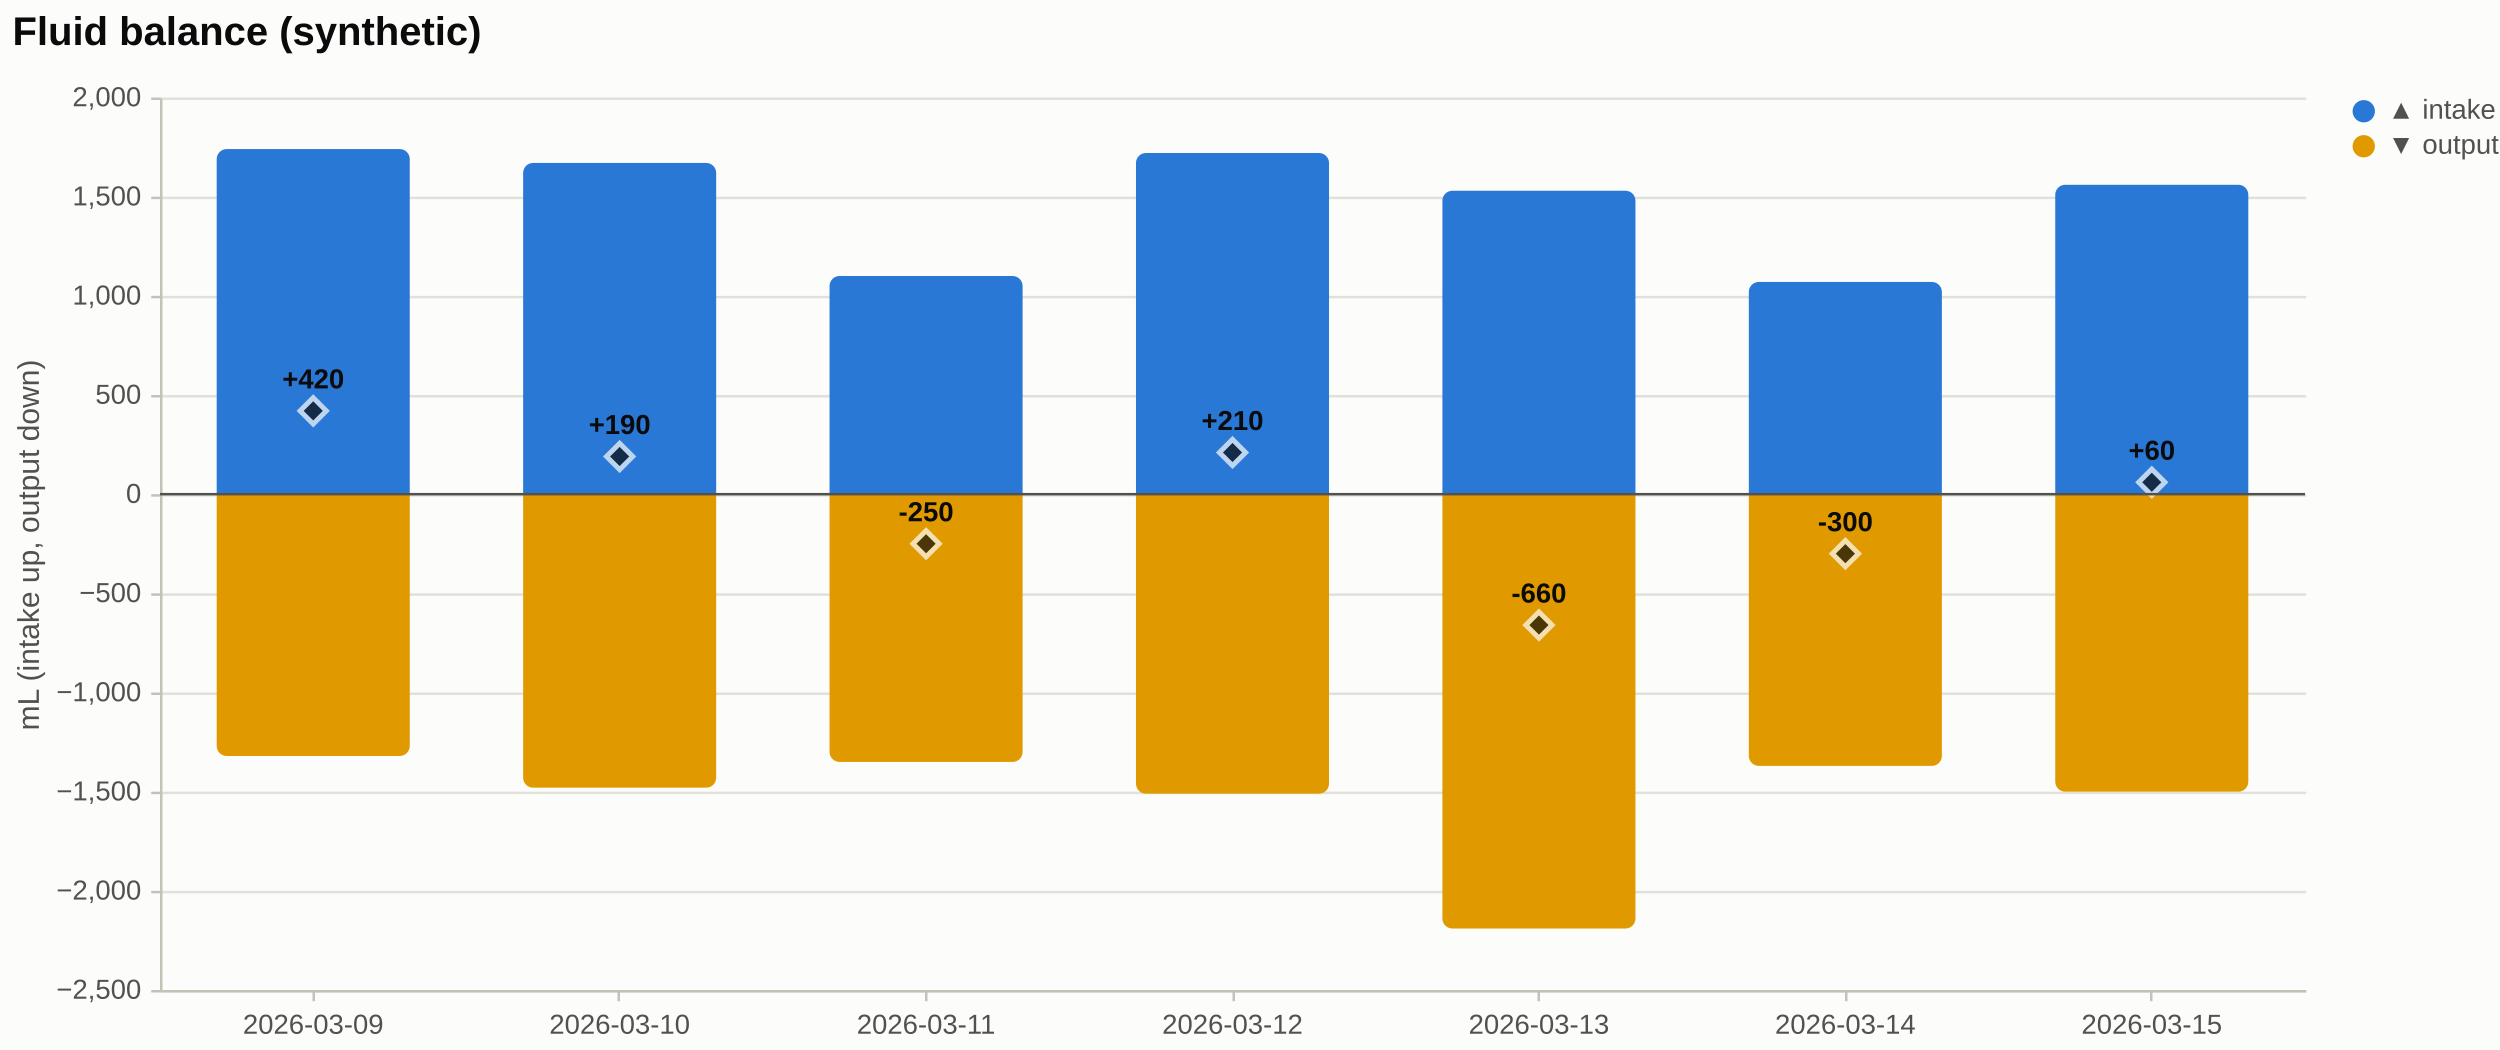
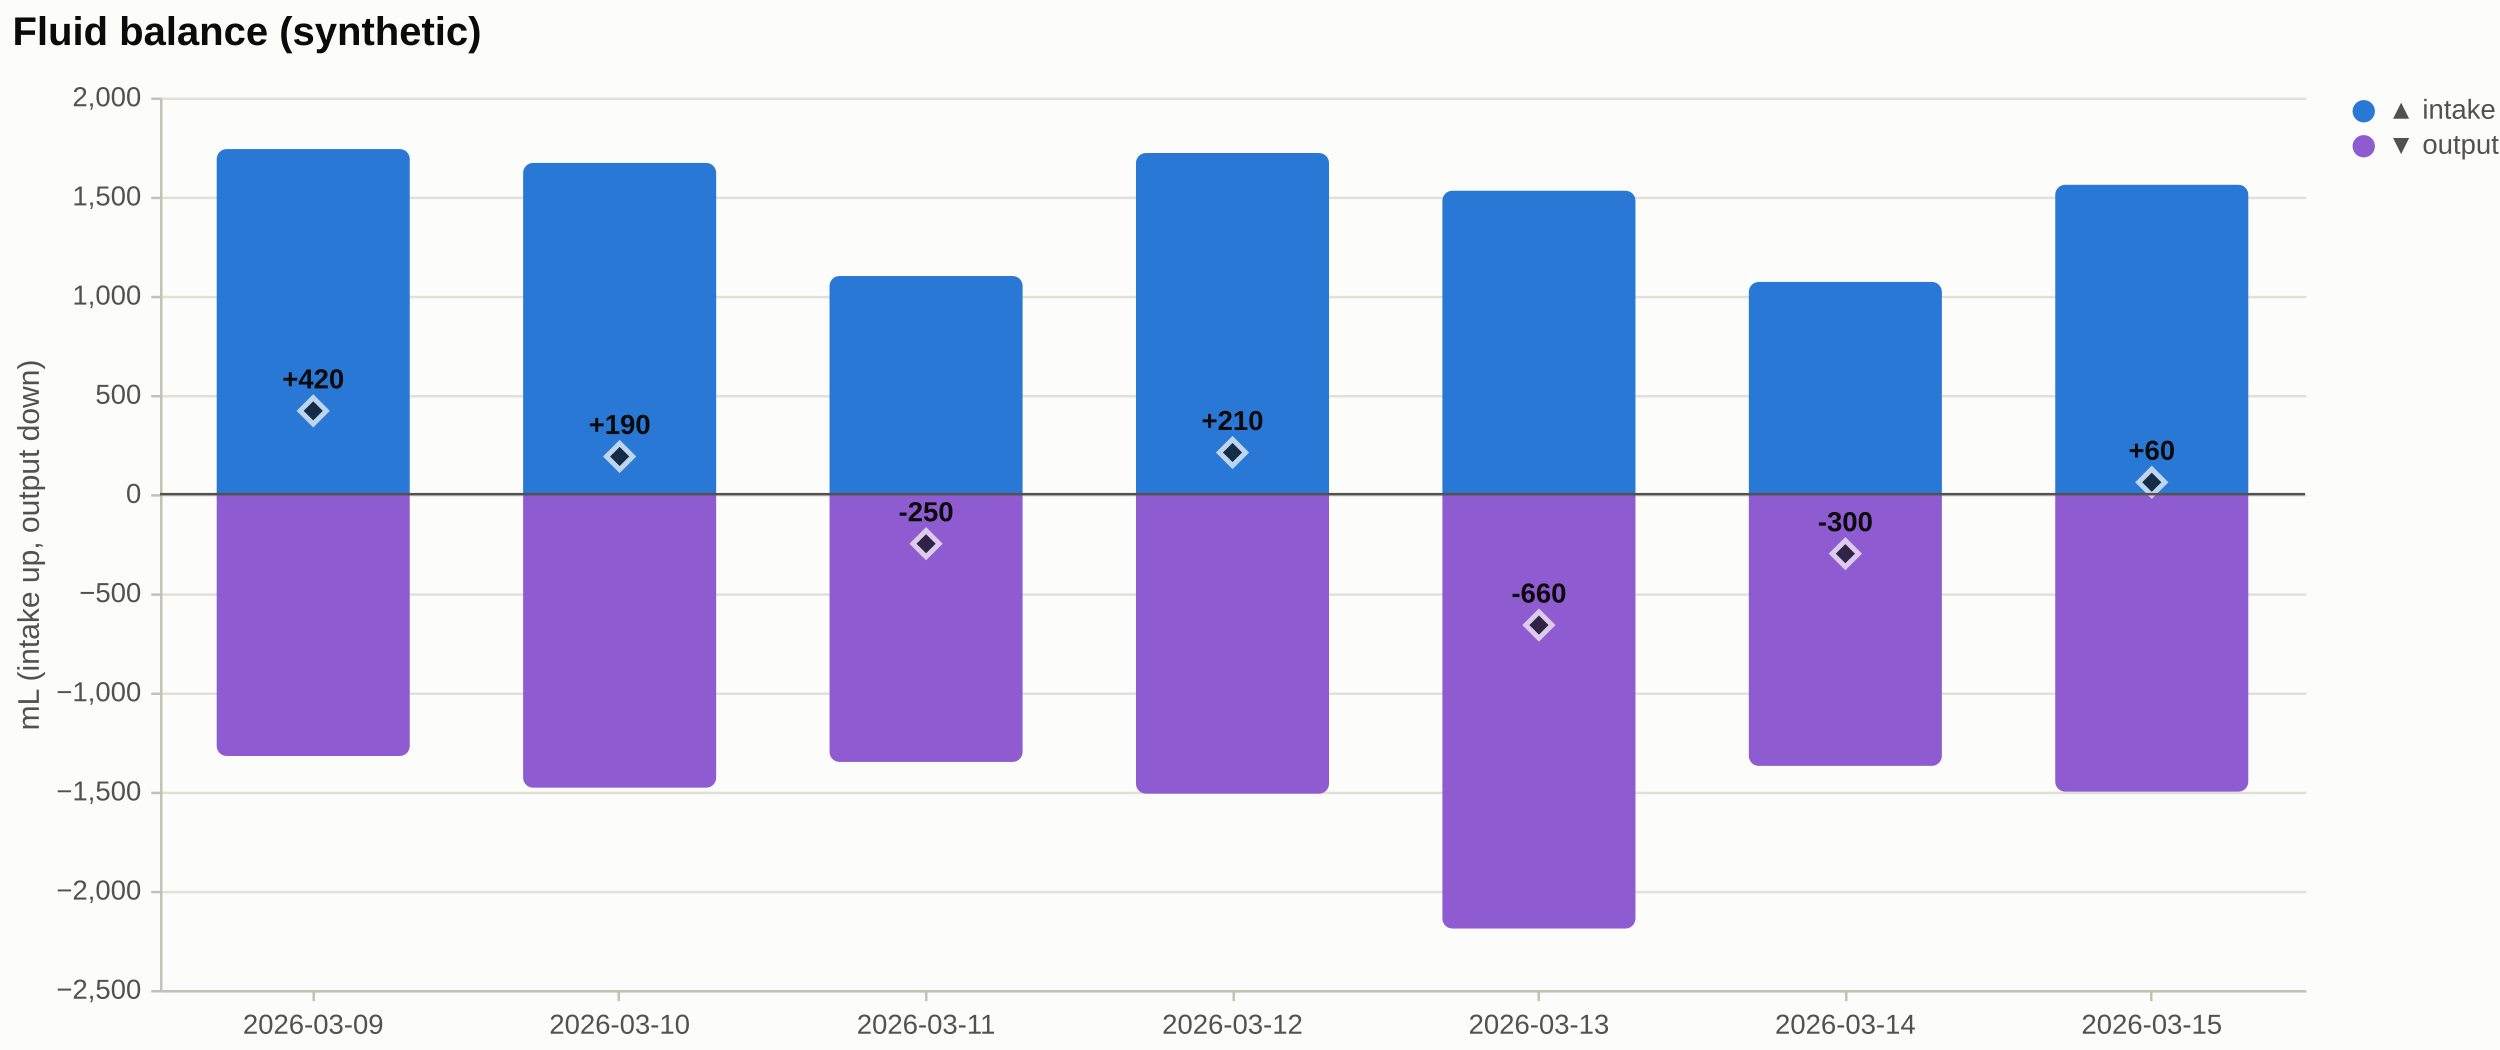
<svg xmlns="http://www.w3.org/2000/svg" width="1000" height="420" viewBox="0 0 1000 420" font-family="Arial, Liberation Sans, sans-serif">
  <defs>
    <clipPath id="clip-main">
      <rect x="64" y="39" width="858" height="357" />
    </clipPath>
  </defs>
  <rect width="100%" height="100%" fill="#fcfcfb" />
  <line x1="64.5" y1="396.5" x2="922.5" y2="396.5" stroke="#e1e0d9" stroke-width="1" />
  <line x1="64.5" y1="356.83" x2="922.5" y2="356.83" stroke="#e1e0d9" stroke-width="1" />
  <line x1="64.5" y1="317.17" x2="922.5" y2="317.17" stroke="#e1e0d9" stroke-width="1" />
  <line x1="64.5" y1="277.5" x2="922.5" y2="277.5" stroke="#e1e0d9" stroke-width="1" />
  <line x1="64.5" y1="237.83" x2="922.5" y2="237.83" stroke="#e1e0d9" stroke-width="1" />
  <line x1="64.5" y1="198.17" x2="922.5" y2="198.17" stroke="#e1e0d9" stroke-width="1" />
  <line x1="64.5" y1="158.5" x2="922.5" y2="158.5" stroke="#e1e0d9" stroke-width="1" />
  <line x1="64.5" y1="118.83" x2="922.5" y2="118.83" stroke="#e1e0d9" stroke-width="1" />
  <line x1="64.5" y1="79.17" x2="922.5" y2="79.17" stroke="#e1e0d9" stroke-width="1" />
  <line x1="64.5" y1="39.5" x2="922.5" y2="39.5" stroke="#e1e0d9" stroke-width="1" />
  <line x1="64.5" y1="396.5" x2="922.5" y2="396.5" stroke="#c3c2b7" stroke-width="1" />
  <line x1="125.5" y1="396.5" x2="125.5" y2="400.5" stroke="#c3c2b7" stroke-width="1" />
  <text x="125.29" y="413.5" font-size="11" fill="#52514e" text-anchor="middle">2026-03-09</text>
  <line x1="247.5" y1="396.5" x2="247.5" y2="400.5" stroke="#c3c2b7" stroke-width="1" />
  <text x="247.86" y="413.5" font-size="11" fill="#52514e" text-anchor="middle">2026-03-10</text>
  <line x1="370.5" y1="396.5" x2="370.5" y2="400.5" stroke="#c3c2b7" stroke-width="1" />
  <text x="370.43" y="413.5" font-size="11" fill="#52514e" text-anchor="middle">2026-03-11</text>
  <line x1="493.5" y1="396.5" x2="493.5" y2="400.5" stroke="#c3c2b7" stroke-width="1" />
  <text x="493" y="413.5" font-size="11" fill="#52514e" text-anchor="middle">2026-03-12</text>
  <line x1="615.5" y1="396.5" x2="615.5" y2="400.5" stroke="#c3c2b7" stroke-width="1" />
  <text x="615.57" y="413.5" font-size="11" fill="#52514e" text-anchor="middle">2026-03-13</text>
  <line x1="738.5" y1="396.5" x2="738.5" y2="400.5" stroke="#c3c2b7" stroke-width="1" />
  <text x="738.14" y="413.5" font-size="11" fill="#52514e" text-anchor="middle">2026-03-14</text>
  <line x1="860.5" y1="396.5" x2="860.5" y2="400.5" stroke="#c3c2b7" stroke-width="1" />
  <text x="860.71" y="413.5" font-size="11" fill="#52514e" text-anchor="middle">2026-03-15</text>
  <line x1="64.5" y1="39.5" x2="64.5" y2="396.5" stroke="#c3c2b7" stroke-width="1" />
  <line x1="60.5" y1="396.5" x2="64.5" y2="396.5" stroke="#c3c2b7" stroke-width="1" />
  <text x="56.5" y="399.5" font-size="11" fill="#52514e" text-anchor="end">−2,500</text>
  <line x1="60.5" y1="356.83" x2="64.5" y2="356.83" stroke="#c3c2b7" stroke-width="1" />
  <text x="56.5" y="359.83" font-size="11" fill="#52514e" text-anchor="end">−2,000</text>
  <line x1="60.5" y1="317.17" x2="64.5" y2="317.17" stroke="#c3c2b7" stroke-width="1" />
  <text x="56.5" y="320.17" font-size="11" fill="#52514e" text-anchor="end">−1,500</text>
  <line x1="60.5" y1="277.5" x2="64.5" y2="277.5" stroke="#c3c2b7" stroke-width="1" />
  <text x="56.5" y="280.5" font-size="11" fill="#52514e" text-anchor="end">−1,000</text>
  <line x1="60.5" y1="237.83" x2="64.5" y2="237.83" stroke="#c3c2b7" stroke-width="1" />
  <text x="56.5" y="240.83" font-size="11" fill="#52514e" text-anchor="end">−500</text>
  <line x1="60.5" y1="198.17" x2="64.5" y2="198.17" stroke="#c3c2b7" stroke-width="1" />
  <text x="56.5" y="201.17" font-size="11" fill="#52514e" text-anchor="end">0</text>
  <line x1="60.5" y1="158.5" x2="64.5" y2="158.5" stroke="#c3c2b7" stroke-width="1" />
  <text x="56.5" y="161.5" font-size="11" fill="#52514e" text-anchor="end">500</text>
  <line x1="60.5" y1="118.83" x2="64.5" y2="118.83" stroke="#c3c2b7" stroke-width="1" />
  <text x="56.5" y="121.83" font-size="11" fill="#52514e" text-anchor="end">1,000</text>
  <line x1="60.5" y1="79.17" x2="64.5" y2="79.17" stroke="#c3c2b7" stroke-width="1" />
  <text x="56.5" y="82.17" font-size="11" fill="#52514e" text-anchor="end">1,500</text>
  <line x1="60.5" y1="39.5" x2="64.5" y2="39.5" stroke="#c3c2b7" stroke-width="1" />
  <text x="56.5" y="42.5" font-size="11" fill="#52514e" text-anchor="end">2,000</text>
  <text x="18.55" y="218" dy="-3" font-size="12" fill="#52514e" font-weight="normal" text-anchor="middle" transform="rotate(-90 18.55 218)">mL (intake up, output down)</text>
  <g>
-     <path d="M86.68,197.67H163.9V298.39A4,4 0 0 1 159.9,302.39H90.68A4,4 0 0 1 86.68,298.39V197.67Z" fill="#e09a00" />
+     <path d="M86.68,197.67H163.9V298.39A4,4 0 0 1 159.9,302.39H90.68A4,4 0 0 1 86.68,298.39V197.67Z" fill="#8e5bd0" />
    <path d="M90.68,59.63H159.9A4,4 0 0 1 163.9,63.63V197.67H86.68V63.63A4,4 0 0 1 90.68,59.63Z" fill="#2a78d6" />
-     <path d="M209.25,197.67H286.47V311.08A4,4 0 0 1 282.47,315.08H213.25A4,4 0 0 1 209.25,311.08V197.67Z" fill="#e09a00" />
+     <path d="M209.25,197.67H286.47V311.08A4,4 0 0 1 282.47,315.08H213.25A4,4 0 0 1 209.25,311.08V197.67Z" fill="#8e5bd0" />
    <path d="M213.25,65.18H282.47A4,4 0 0 1 286.47,69.18V197.67H209.25V69.18A4,4 0 0 1 213.25,65.18Z" fill="#2a78d6" />
-     <path d="M331.82,197.67H409.04V300.77A4,4 0 0 1 405.04,304.77H335.82A4,4 0 0 1 331.82,300.77V197.67Z" fill="#e09a00" />
+     <path d="M331.82,197.67H409.04V300.77A4,4 0 0 1 405.04,304.77H335.82A4,4 0 0 1 331.82,300.77V197.67Z" fill="#8e5bd0" />
    <path d="M335.82,110.4H405.04A4,4 0 0 1 409.04,114.4V197.67H331.82V114.4A4,4 0 0 1 335.82,110.4Z" fill="#2a78d6" />
-     <path d="M454.39,197.67H531.61V313.46A4,4 0 0 1 527.61,317.46H458.39A4,4 0 0 1 454.39,313.46V197.67Z" fill="#e09a00" />
+     <path d="M454.39,197.67H531.61V313.46A4,4 0 0 1 527.61,317.46H458.39A4,4 0 0 1 454.39,313.46V197.67Z" fill="#8e5bd0" />
    <path d="M458.39,61.21H527.61A4,4 0 0 1 531.61,65.21V197.67H454.39V65.21A4,4 0 0 1 458.39,61.21Z" fill="#2a78d6" />
-     <path d="M576.96,197.67H654.18V367.41A4,4 0 0 1 650.18,371.41H580.96A4,4 0 0 1 576.96,367.41V197.67Z" fill="#e09a00" />
+     <path d="M576.96,197.67H654.18V367.41A4,4 0 0 1 650.18,371.41H580.96A4,4 0 0 1 576.96,367.41V197.67Z" fill="#8e5bd0" />
    <path d="M580.96,76.29H650.18A4,4 0 0 1 654.18,80.29V197.67H576.96V80.29A4,4 0 0 1 580.96,76.29Z" fill="#2a78d6" />
-     <path d="M699.53,197.67H776.75V302.35A4,4 0 0 1 772.75,306.35H703.53A4,4 0 0 1 699.53,302.35V197.67Z" fill="#e09a00" />
+     <path d="M699.53,197.67H776.75V302.35A4,4 0 0 1 772.75,306.35H703.53A4,4 0 0 1 699.53,302.35V197.67Z" fill="#8e5bd0" />
    <path d="M703.53,112.78H772.75A4,4 0 0 1 776.75,116.78V197.67H699.53V116.78A4,4 0 0 1 703.53,112.78Z" fill="#2a78d6" />
-     <path d="M822.1,197.67H899.32V312.67A4,4 0 0 1 895.32,316.67H826.1A4,4 0 0 1 822.1,312.67V197.67Z" fill="#e09a00" />
+     <path d="M822.1,197.67H899.32V312.67A4,4 0 0 1 895.32,316.67H826.1A4,4 0 0 1 822.1,312.67V197.67Z" fill="#8e5bd0" />
    <path d="M826.1,73.91H895.32A4,4 0 0 1 899.32,77.91V197.67H822.1V77.91A4,4 0 0 1 826.1,73.91Z" fill="#2a78d6" />
    <path d="M120.04,164.35L125.29,159.1L130.53,164.35L125.29,169.59Z" fill="#0b0b0b" stroke="#fcfcfb" stroke-width="2" opacity="0.7" />
    <path d="M242.61,182.59L247.86,177.35L253.1,182.59L247.86,187.84Z" fill="#0b0b0b" stroke="#fcfcfb" stroke-width="2" opacity="0.7" />
    <path d="M365.18,217.5L370.43,212.26L375.67,217.5L370.43,222.74Z" fill="#0b0b0b" stroke="#fcfcfb" stroke-width="2" opacity="0.7" />
    <path d="M487.76,181.01L493,175.76L498.24,181.01L493,186.25Z" fill="#0b0b0b" stroke="#fcfcfb" stroke-width="2" opacity="0.7" />
    <path d="M610.33,250.03L615.57,244.78L620.82,250.03L615.57,255.27Z" fill="#0b0b0b" stroke="#fcfcfb" stroke-width="2" opacity="0.7" />
    <path d="M732.9,221.47L738.14,216.22L743.39,221.47L738.14,226.71Z" fill="#0b0b0b" stroke="#fcfcfb" stroke-width="2" opacity="0.7" />
    <path d="M855.47,192.91L860.71,187.66L865.96,192.91L860.71,198.15Z" fill="#0b0b0b" stroke="#fcfcfb" stroke-width="2" opacity="0.7" />
    <text x="125.29" y="155.35" font-size="11" fill="#0b0b0b" font-weight="bold" text-anchor="middle">+420</text>
    <text x="247.86" y="173.59" font-size="11" fill="#0b0b0b" font-weight="bold" text-anchor="middle">+190</text>
    <text x="370.43" y="208.5" font-size="11" fill="#0b0b0b" font-weight="bold" text-anchor="middle">-250</text>
    <text x="493" y="172.01" font-size="11" fill="#0b0b0b" font-weight="bold" text-anchor="middle">+210</text>
    <text x="615.57" y="241.03" font-size="11" fill="#0b0b0b" font-weight="bold" text-anchor="middle">-660</text>
    <text x="738.14" y="212.47" font-size="11" fill="#0b0b0b" font-weight="bold" text-anchor="middle">-300</text>
    <text x="860.71" y="183.91" font-size="11" fill="#0b0b0b" font-weight="bold" text-anchor="middle">+60</text>
    <line x1="64" y1="197.67" x2="922" y2="197.67" stroke="#52514e" stroke-width="1" />
  </g>
  <circle cx="945.5" cy="44.5" r="4.47" fill="#2a78d6" />
  <text x="955" y="47.5" font-size="11" fill="#52514e" text-anchor="start">▲ intake</text>
-   <circle cx="945.5" cy="58.5" r="4.47" fill="#e09a00" />
+   <circle cx="945.5" cy="58.5" r="4.47" fill="#8e5bd0" />
  <text x="955" y="61.5" font-size="11" fill="#52514e" text-anchor="start">▼ output</text>
  <text x="5" y="18" font-size="16" fill="#0b0b0b" font-weight="600" text-anchor="start">Fluid balance (synthetic)</text>
</svg>
